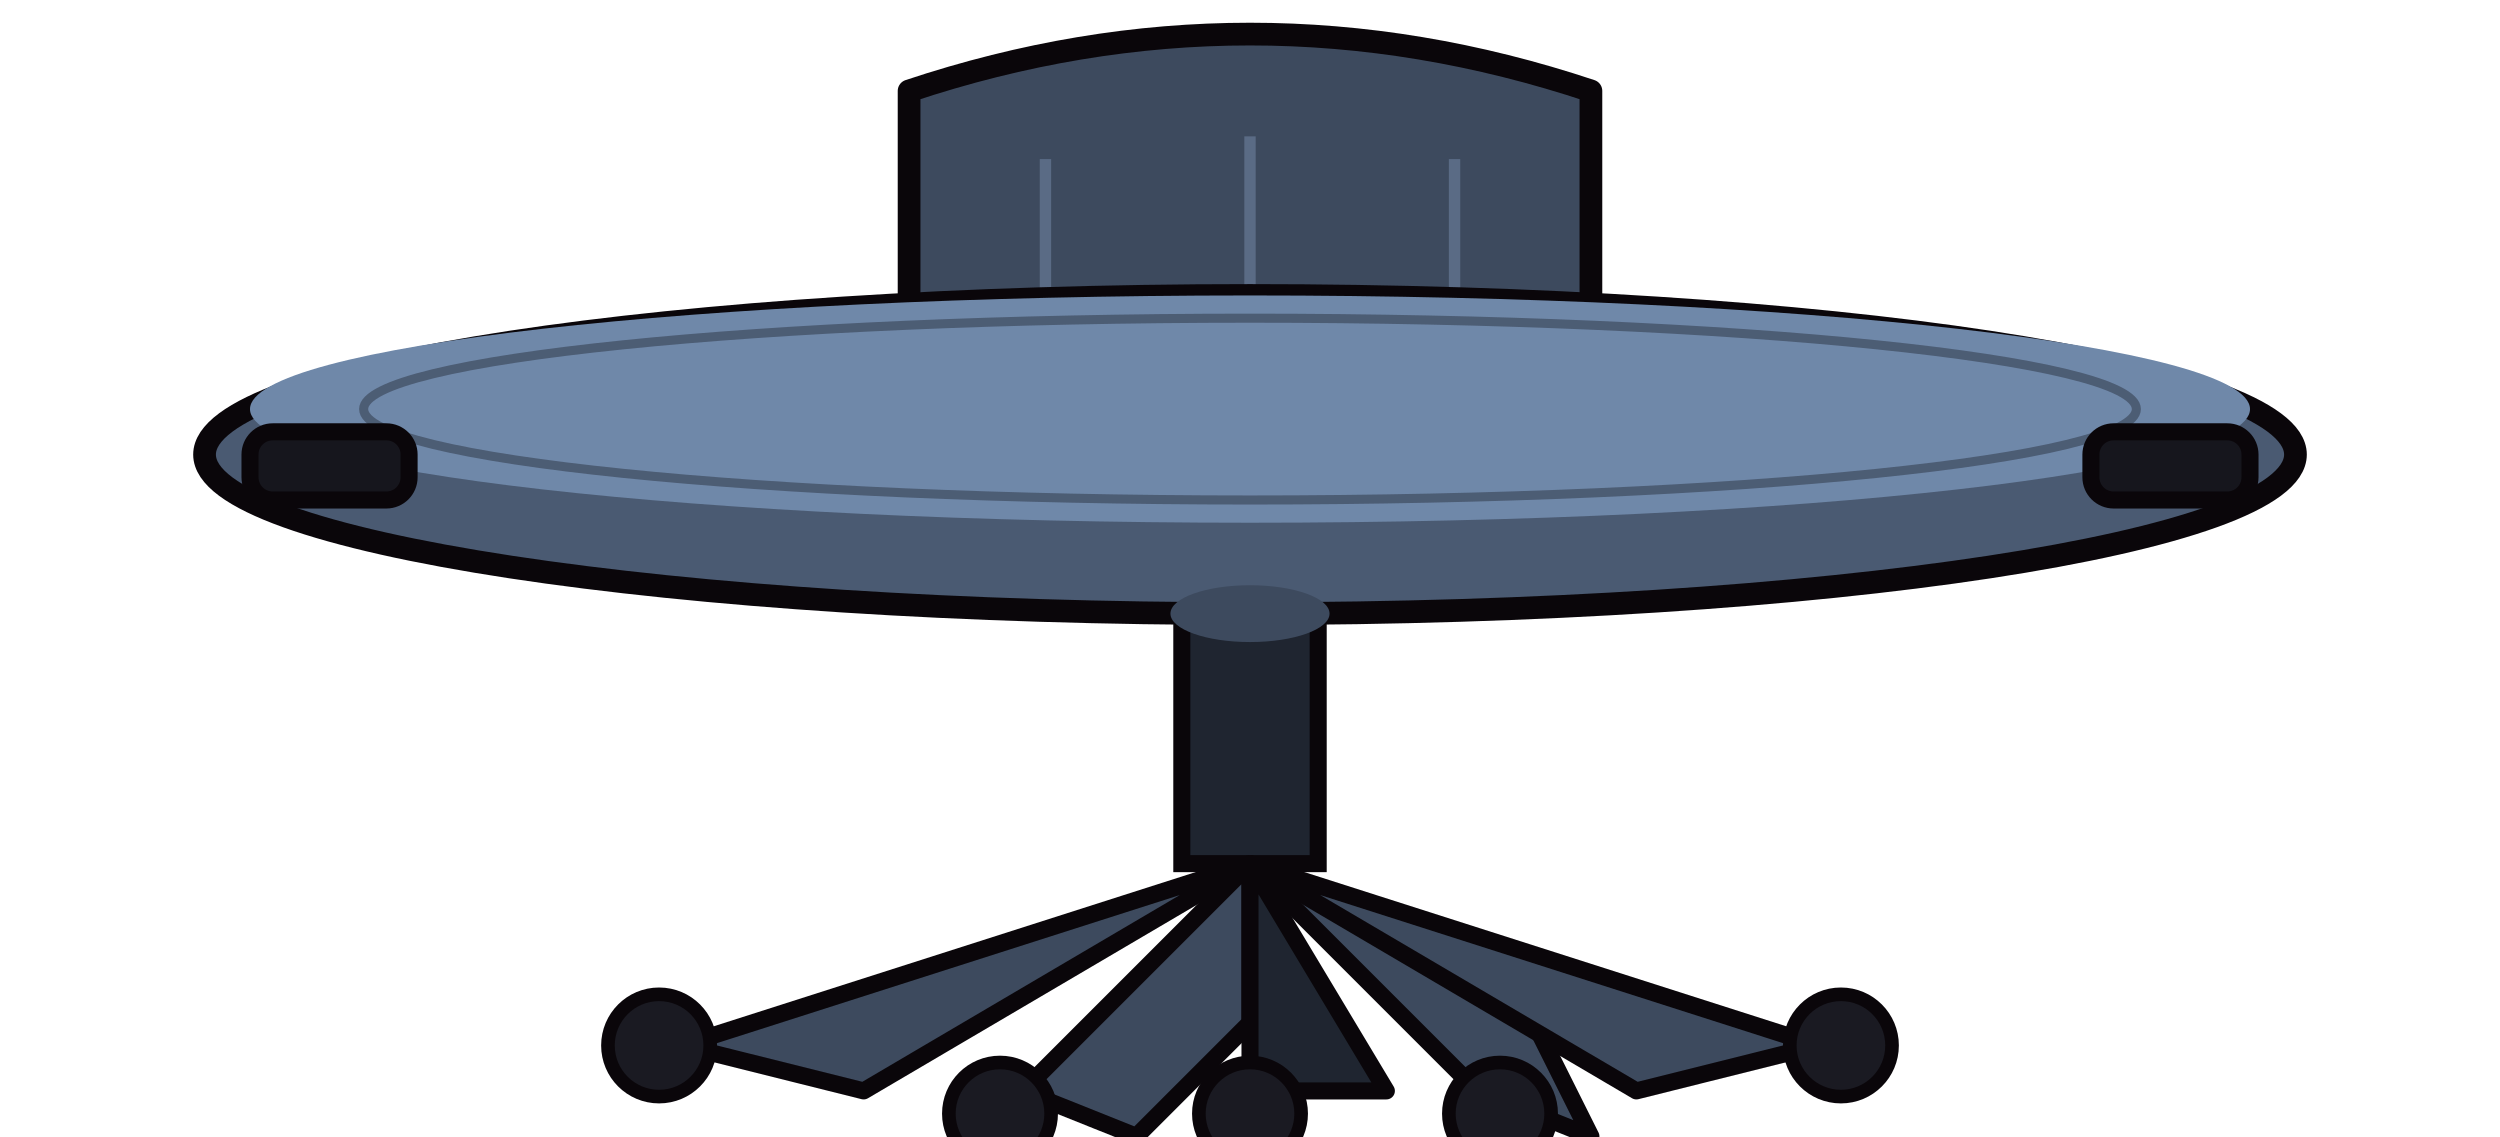
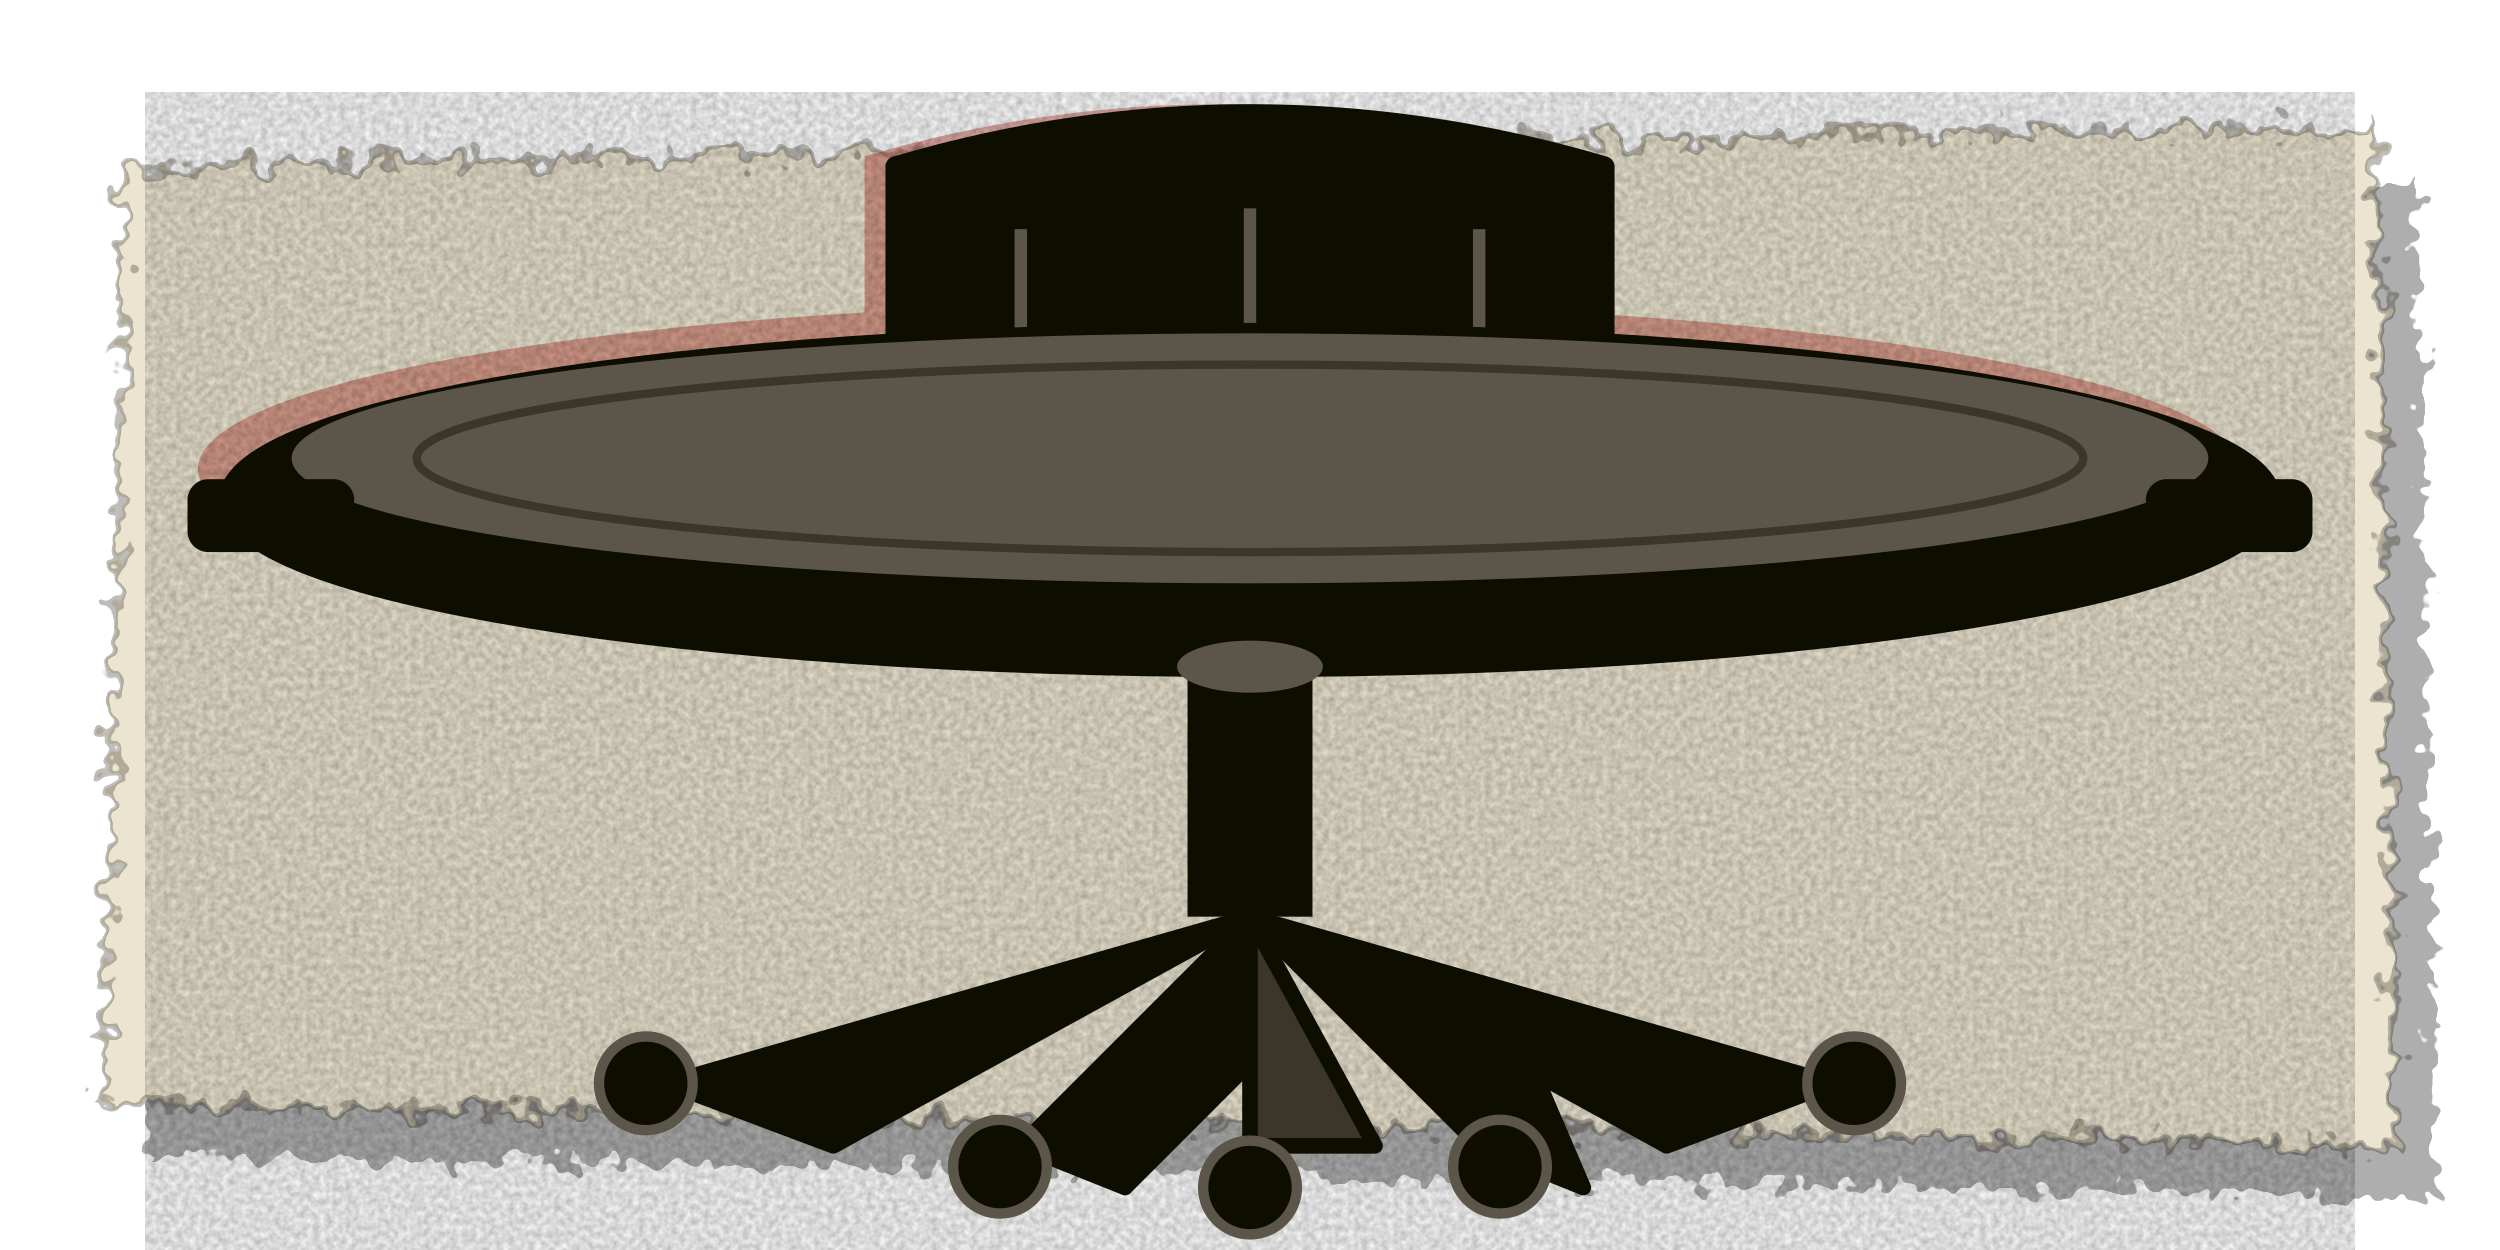
- <svg xmlns="http://www.w3.org/2000/svg" viewBox="0 0 220 100" width="220" height="100">
-   <path d="M 80 8 Q 110 -2 140 8 L 140 28 L 80 28 Z" fill="#3d4a5e" stroke="#0a060a" stroke-width="2" stroke-linejoin="round" />
-   <line x1="92" y1="14" x2="92" y2="26" stroke="#5a6b85" stroke-width="1" />
-   <line x1="110" y1="12" x2="110" y2="27" stroke="#5a6b85" stroke-width="1" />
-   <line x1="128" y1="14" x2="128" y2="26" stroke="#5a6b85" stroke-width="1" />
-   <ellipse cx="110" cy="40" rx="92" ry="14" fill="#4a5a72" stroke="#0a060a" stroke-width="2" />
-   <ellipse cx="110" cy="36" rx="88" ry="10" fill="#6f88a9" />
-   <ellipse cx="110" cy="36" rx="78" ry="8" fill="none" stroke="#3d4a5e" stroke-width="0.8" opacity="0.7" />
-   <rect x="22" y="38" width="14" height="6" rx="2" fill="#16161d" stroke="#0a060a" stroke-width="1.5" />
-   <rect x="184" y="38" width="14" height="6" rx="2" fill="#16161d" stroke="#0a060a" stroke-width="1.5" />
-   <rect x="104" y="54" width="12" height="22" fill="#1f2530" stroke="#0a060a" stroke-width="1.5" />
-   <ellipse cx="110" cy="54" rx="7" ry="2.5" fill="#3d4a5e" />
-   <g stroke="#0a060a" stroke-width="1.5" stroke-linejoin="round">
-     <path d="M 110 76 L 60 92 L 76 96 Z" fill="#3d4a5e" />
-     <path d="M 110 76 L 90 96 L 100 100 L 110 90 Z" fill="#3d4a5e" />
-     <path d="M 110 76 L 110 96 L 122 96 Z" fill="#1f2530" />
-     <path d="M 110 76 L 130 96 L 140 100 L 134 88 Z" fill="#3d4a5e" />
-     <path d="M 110 76 L 160 92 L 144 96 Z" fill="#3d4a5e" />
+ <svg xmlns="http://www.w3.org/2000/svg" viewBox="0 0 240 120" width="240" height="120">
+   <defs>
+     <filter id="torn" x="-5%" y="-5%" width="110%" height="110%">
+       <feTurbulence type="fractalNoise" baseFrequency="0.45" numOctaves="2" seed="33" result="n" />
+       <feDisplacementMap in="SourceGraphic" in2="n" scale="5" />
+     </filter>
+     <filter id="ink-noise" x="-2%" y="-2%" width="104%" height="104%">
+       <feTurbulence type="fractalNoise" baseFrequency="1.6" numOctaves="2" seed="31" result="n" />
+       <feColorMatrix in="n" values="0 0 0 0 0  0 0 0 0 0  0 0 0 0 0  0 0 0 0.30 0" result="s" />
+       <feComposite in="s" in2="SourceGraphic" operator="in" />
+       <feComposite in="SourceGraphic" in2="s" operator="over" />
+     </filter>
+   </defs>
+   <path d="M 12 16 L 228 12 L 230 110 L 10 106 Z" fill="rgba(0,0,0,0.32)" transform="translate(4 5)" filter="url(#torn)" />
+   <path d="M 12 16 L 228 12 L 230 110 L 10 106 Z" fill="#ebe4d0" stroke="#1a140a" stroke-width="0.8" stroke-opacity="0.28" filter="url(#torn)" />
+   <g opacity="0.40" transform="translate(-3 -3)">
+     <ellipse cx="120" cy="48" rx="98" ry="16" fill="#b22b1f" />
+     <path d="M 86 18 Q 120 8 154 18 L 154 38 L 86 38 Z" fill="#b22b1f" />
  </g>
-   <circle cx="58" cy="92" r="4.5" fill="#1a1a22" stroke="#0a060a" stroke-width="1.2" />
-   <circle cx="88" cy="98" r="4.5" fill="#1a1a22" stroke="#0a060a" stroke-width="1.2" />
-   <circle cx="110" cy="98" r="4.5" fill="#1a1a22" stroke="#0a060a" stroke-width="1.2" />
-   <circle cx="132" cy="98" r="4.5" fill="#1a1a22" stroke="#0a060a" stroke-width="1.2" />
-   <circle cx="162" cy="92" r="4.5" fill="#1a1a22" stroke="#0a060a" stroke-width="1.2" />
+   <g id="ink" filter="url(#ink-noise)">
+     <path d="M 86 16 Q 120 6 154 16 L 154 36 L 86 36 Z" fill="#0e0a05" stroke="#0e0a05" stroke-width="2" stroke-linejoin="round" />
+     <line x1="98" y1="22" x2="98" y2="34" stroke="#5c554a" stroke-width="1.2" />
+     <line x1="120" y1="20" x2="120" y2="35" stroke="#5c554a" stroke-width="1.2" />
+     <line x1="142" y1="22" x2="142" y2="34" stroke="#5c554a" stroke-width="1.2" />
+     <ellipse cx="120" cy="48" rx="98" ry="16" fill="#0e0a05" stroke="#0e0a05" stroke-width="2" />
+     <ellipse cx="120" cy="44" rx="92" ry="12" fill="#5c554a" />
+     <ellipse cx="120" cy="44" rx="80" ry="9" fill="none" stroke="#3a352c" stroke-width="0.8" />
+     <rect x="18" y="46" width="16" height="7" rx="2" fill="#0e0a05" />
+     <rect x="206" y="46" width="16" height="7" rx="2" fill="#0e0a05" />
+     <rect x="114" y="64" width="12" height="24" fill="#0e0a05" />
+     <ellipse cx="120" cy="64" rx="7" ry="2.5" fill="#5c554a" />
+     <g stroke="#0e0a05" stroke-width="1.5" stroke-linejoin="round">
+       <path d="M 120 88 L 64 104 L 80 110 Z" fill="#0e0a05" />
+       <path d="M 120 88 L 98 110 L 108 114 L 120 102 Z" fill="#0e0a05" />
+       <path d="M 120 88 L 120 110 L 132 110 Z" fill="#3a352c" />
+       <path d="M 120 88 L 142 110 L 152 114 L 146 100 Z" fill="#0e0a05" />
+       <path d="M 120 88 L 176 104 L 160 110 Z" fill="#0e0a05" />
+     </g>
+     <circle cx="62" cy="104" r="4.5" fill="#0e0a05" stroke="#5c554a" stroke-width="1" />
+     <circle cx="96" cy="112" r="4.5" fill="#0e0a05" stroke="#5c554a" stroke-width="1" />
+     <circle cx="120" cy="114" r="4.5" fill="#0e0a05" stroke="#5c554a" stroke-width="1" />
+     <circle cx="144" cy="112" r="4.5" fill="#0e0a05" stroke="#5c554a" stroke-width="1" />
+     <circle cx="178" cy="104" r="4.5" fill="#0e0a05" stroke="#5c554a" stroke-width="1" />
+   </g>
</svg>
